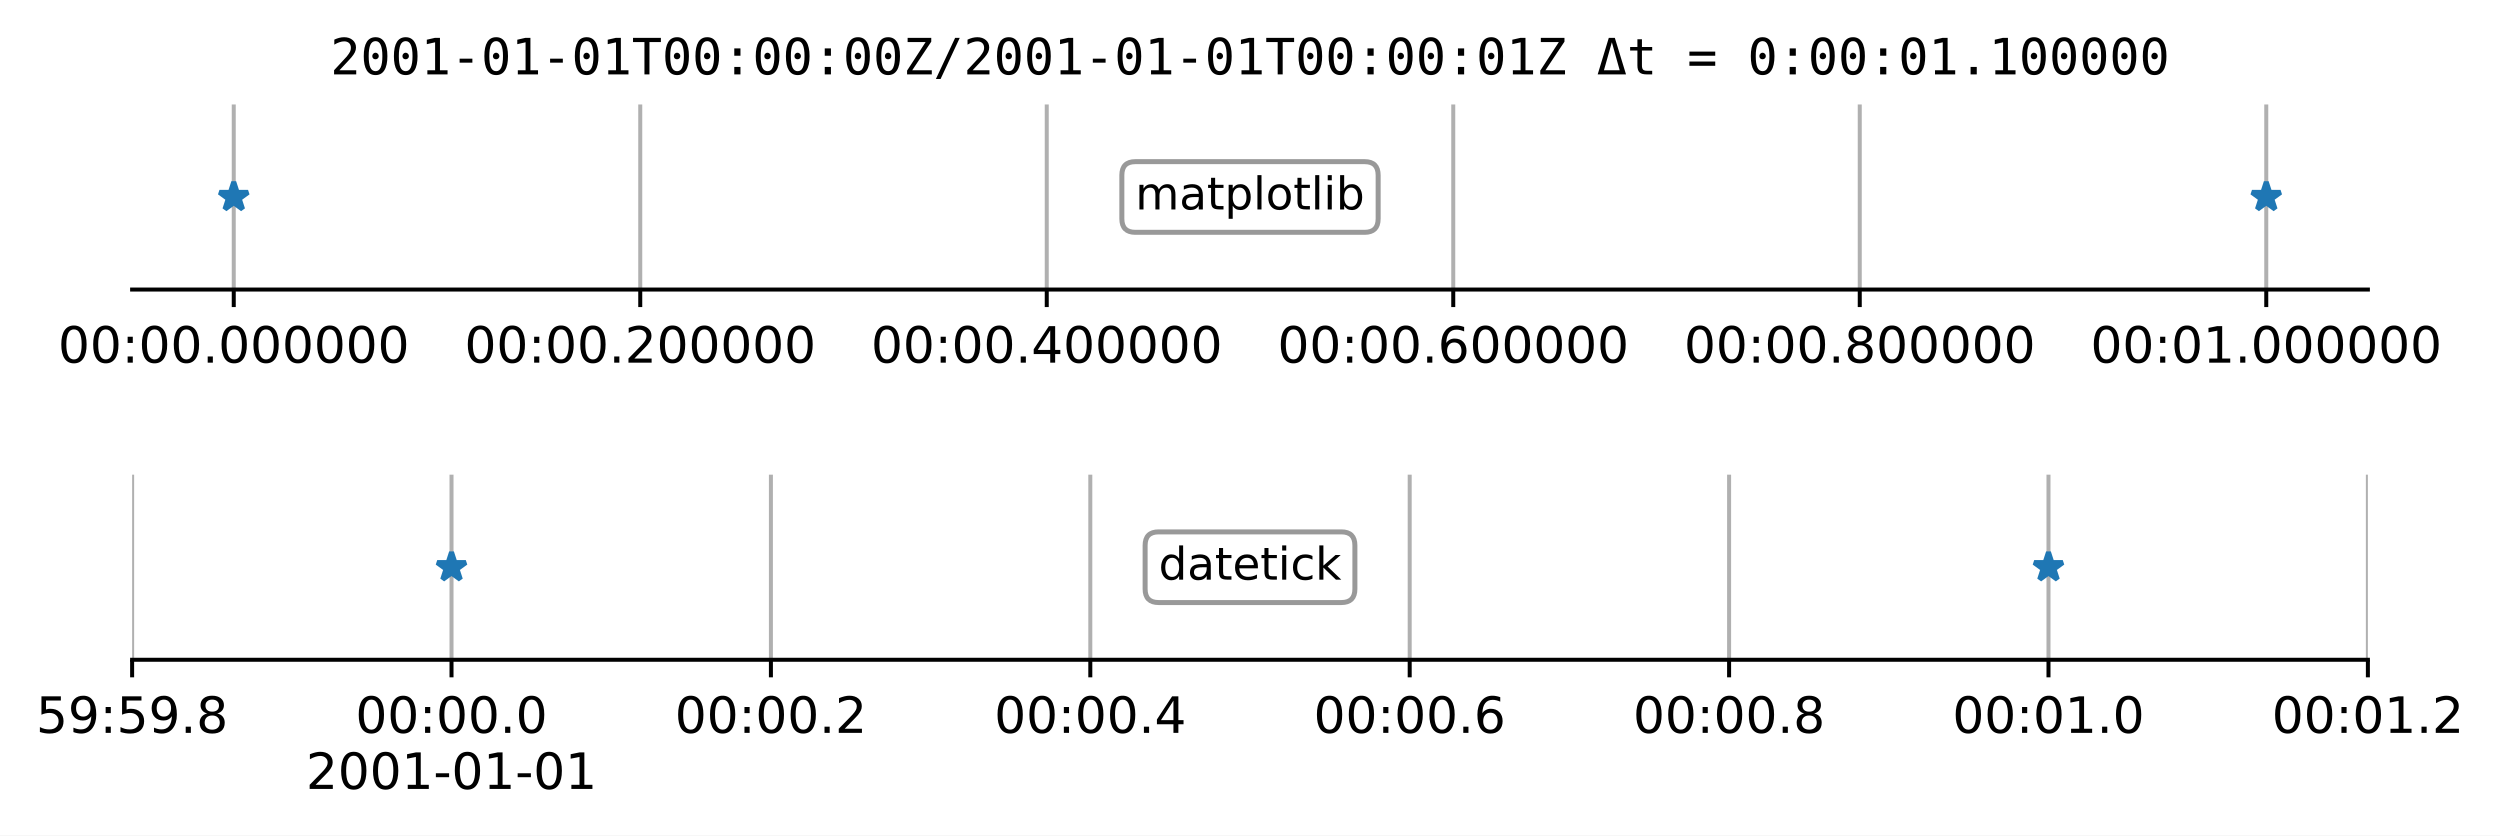
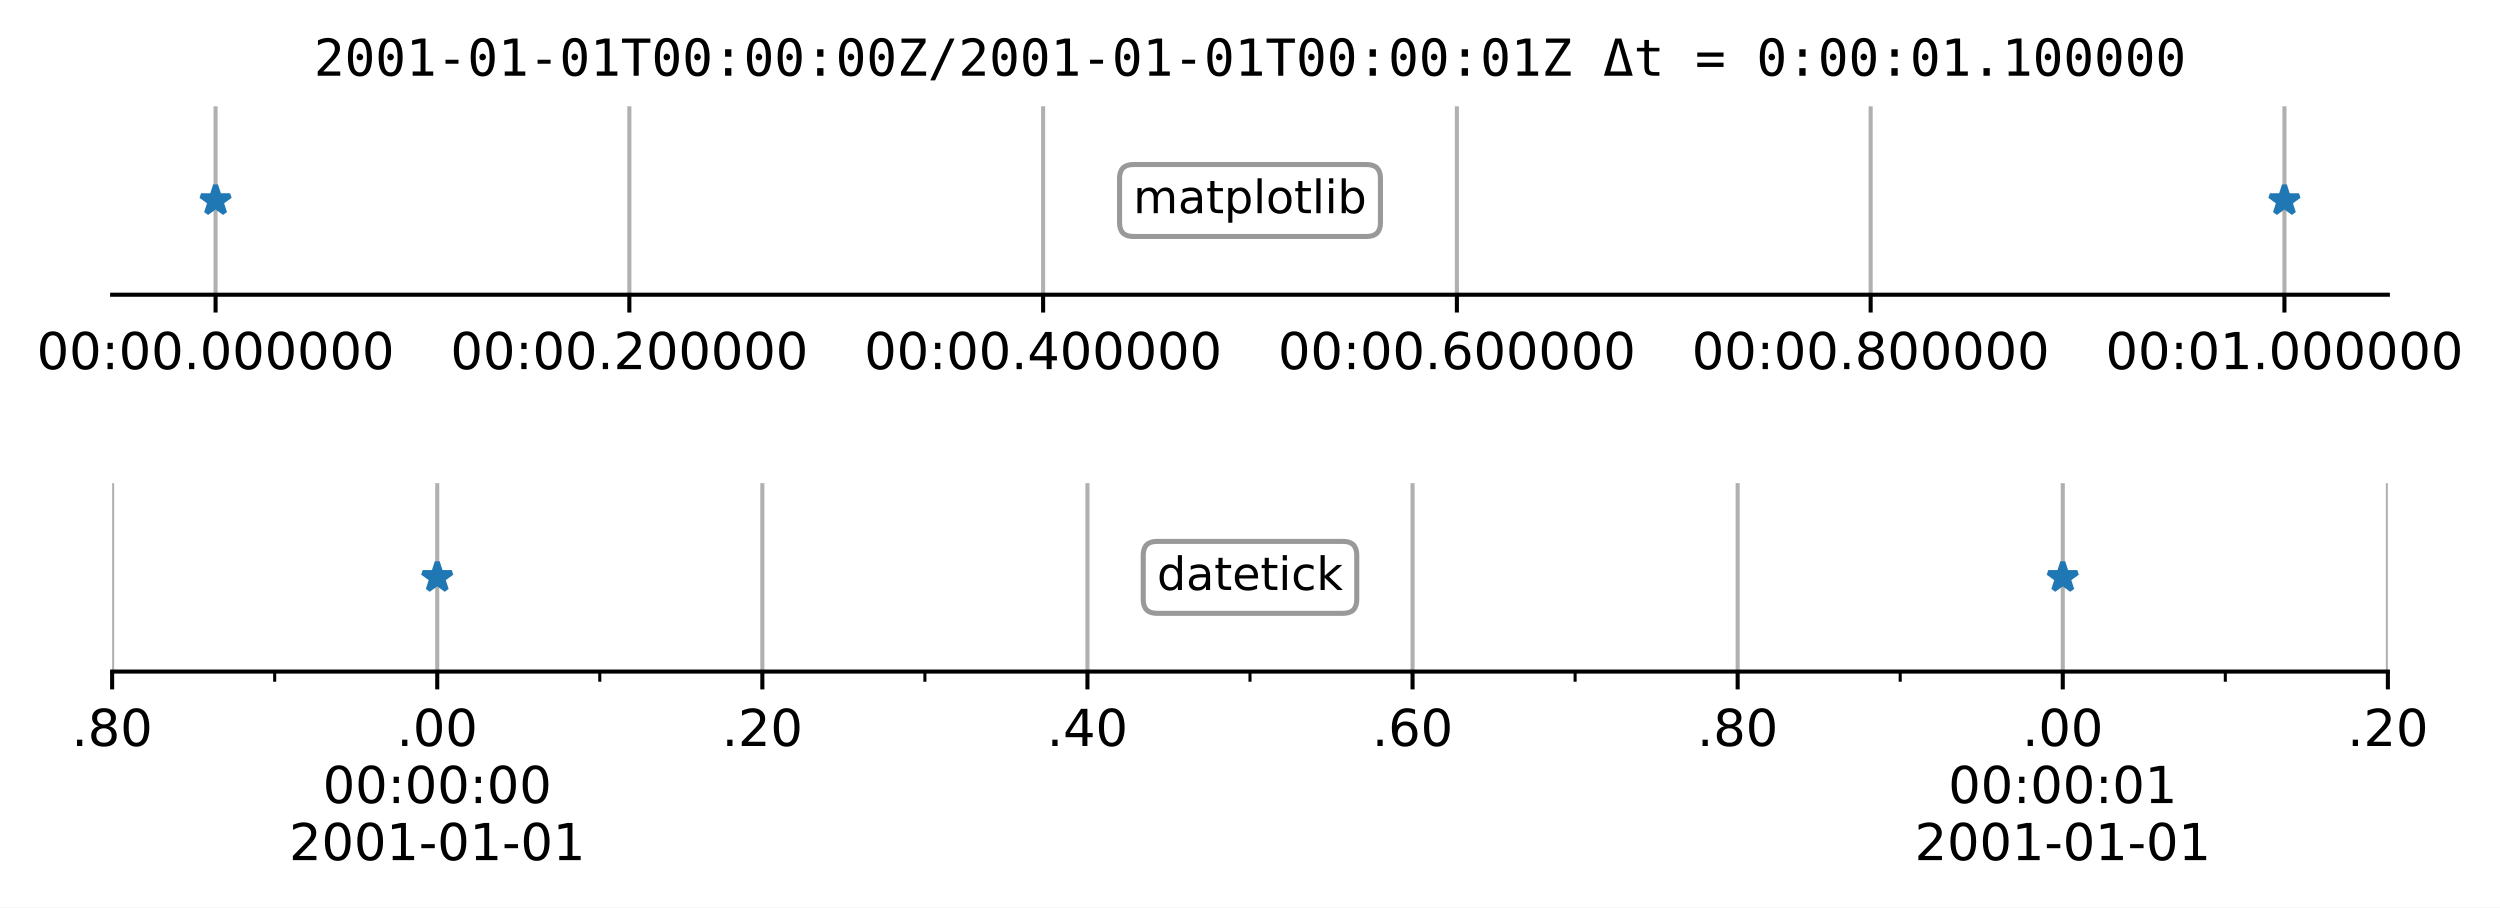
- <svg xmlns="http://www.w3.org/2000/svg" xmlns:xlink="http://www.w3.org/1999/xlink" width="499.159pt" height="166.808pt" viewBox="0 0 499.159 166.808" version="1.1">
+ <svg xmlns="http://www.w3.org/2000/svg" xmlns:xlink="http://www.w3.org/1999/xlink" width="490.39pt" height="178.005pt" viewBox="0 0 490.39 178.005" version="1.1">
  <defs>
    <style type="text/css">*{stroke-linejoin: round; stroke-linecap: butt}</style>
  </defs>
  <g id="figure_1">
    <g id="patch_1">
-       <path d="M 0 166.808  L 499.159 166.808  L 499.159 0  L 0 0  z " style="fill: #ffffff" />
+       <path d="M 0 178.005  L 490.39 178.005  L 490.39 0  L 0 0  z " style="fill: #ffffff" />
    </g>
    <g id="axes_1">
      <g id="patch_2">
-         <path d="M 26.38 57.812  L 472.78 57.812  L 472.78 20.852  L 26.38 20.852  z " style="fill: #ffffff" />
+         <path d="M 21.995 57.812  L 468.395 57.812  L 468.395 20.852  L 21.995 20.852  z " style="fill: #ffffff" />
      </g>
      <g id="matplotlib.axis_1">
        <g id="xtick_1">
          <g id="line2d_1">
-             <path d="M 46.671 57.812  L 46.671 20.852  " clip-path="url(#pa8fb202eed)" style="fill: none; stroke: #b0b0b0; stroke-width: 0.8; stroke-linecap: square" />
+             <path d="M 42.286 57.812  L 42.286 20.852  " clip-path="url(#pe532450318)" style="fill: none; stroke: #b0b0b0; stroke-width: 0.8; stroke-linecap: square" />
          </g>
          <g id="line2d_2">
            <defs>
              <path id="m1e6c41ab66" d="M 0 0  L 0 3.5  " style="stroke: #000000; stroke-width: 0.8" />
            </defs>
            <g>
-               <use xlink:href="#m1e6c41ab66" x="46.671" y="57.812" style="stroke: #000000; stroke-width: 0.8" />
+               <use xlink:href="#m1e6c41ab66" x="42.286" y="57.812" style="stroke: #000000; stroke-width: 0.8" />
            </g>
          </g>
          <g id="text_1">
-             <text style="font-size: 10px; font-family: 'DejaVu Sans', 'Bitstream Vera Sans', 'Computer Modern Sans Serif', 'Lucida Grande', 'Verdana', 'Geneva', 'Lucid', 'Arial', 'Helvetica', 'Avant Garde', sans-serif; text-anchor: middle" x="46.671" y="72.41" transform="rotate(-0 46.67053 72.41)">00:00.000000</text>
+             <text style="font-size: 10px; font-family: 'DejaVu Sans', 'Bitstream Vera Sans', 'Computer Modern Sans Serif', 'Lucida Grande', 'Verdana', 'Geneva', 'Lucid', 'Arial', 'Helvetica', 'Avant Garde', sans-serif; text-anchor: middle" x="42.286" y="72.41" transform="rotate(-0 42.28595 72.41)">00:00.000000</text>
          </g>
        </g>
        <g id="xtick_2">
          <g id="line2d_3">
-             <path d="M 127.834 57.812  L 127.834 20.852  " clip-path="url(#pa8fb202eed)" style="fill: none; stroke: #b0b0b0; stroke-width: 0.8; stroke-linecap: square" />
+             <path d="M 123.45 57.812  L 123.45 20.852  " clip-path="url(#pe532450318)" style="fill: none; stroke: #b0b0b0; stroke-width: 0.8; stroke-linecap: square" />
          </g>
          <g id="line2d_4">
            <g>
-               <use xlink:href="#m1e6c41ab66" x="127.834" y="57.812" style="stroke: #000000; stroke-width: 0.8" />
+               <use xlink:href="#m1e6c41ab66" x="123.45" y="57.812" style="stroke: #000000; stroke-width: 0.8" />
            </g>
          </g>
          <g id="text_2">
-             <text style="font-size: 10px; font-family: 'DejaVu Sans', 'Bitstream Vera Sans', 'Computer Modern Sans Serif', 'Lucida Grande', 'Verdana', 'Geneva', 'Lucid', 'Arial', 'Helvetica', 'Avant Garde', sans-serif; text-anchor: middle" x="127.834" y="72.41" transform="rotate(-0 127.8342 72.41)">00:00.200000</text>
+             <text style="font-size: 10px; font-family: 'DejaVu Sans', 'Bitstream Vera Sans', 'Computer Modern Sans Serif', 'Lucida Grande', 'Verdana', 'Geneva', 'Lucid', 'Arial', 'Helvetica', 'Avant Garde', sans-serif; text-anchor: middle" x="123.45" y="72.41" transform="rotate(-0 123.4496 72.41)">00:00.200000</text>
          </g>
        </g>
        <g id="xtick_3">
          <g id="line2d_5">
-             <path d="M 208.998 57.812  L 208.998 20.852  " clip-path="url(#pa8fb202eed)" style="fill: none; stroke: #b0b0b0; stroke-width: 0.8; stroke-linecap: square" />
+             <path d="M 204.613 57.812  L 204.613 20.852  " clip-path="url(#pe532450318)" style="fill: none; stroke: #b0b0b0; stroke-width: 0.8; stroke-linecap: square" />
          </g>
          <g id="line2d_6">
            <g>
-               <use xlink:href="#m1e6c41ab66" x="208.998" y="57.812" style="stroke: #000000; stroke-width: 0.8" />
+               <use xlink:href="#m1e6c41ab66" x="204.613" y="57.812" style="stroke: #000000; stroke-width: 0.8" />
            </g>
          </g>
          <g id="text_3">
-             <text style="font-size: 10px; font-family: 'DejaVu Sans', 'Bitstream Vera Sans', 'Computer Modern Sans Serif', 'Lucida Grande', 'Verdana', 'Geneva', 'Lucid', 'Arial', 'Helvetica', 'Avant Garde', sans-serif; text-anchor: middle" x="208.998" y="72.41" transform="rotate(-0 208.9978 72.41)">00:00.400000</text>
+             <text style="font-size: 10px; font-family: 'DejaVu Sans', 'Bitstream Vera Sans', 'Computer Modern Sans Serif', 'Lucida Grande', 'Verdana', 'Geneva', 'Lucid', 'Arial', 'Helvetica', 'Avant Garde', sans-serif; text-anchor: middle" x="204.613" y="72.41" transform="rotate(-0 204.6132 72.41)">00:00.400000</text>
          </g>
        </g>
        <g id="xtick_4">
          <g id="line2d_7">
-             <path d="M 290.161 57.812  L 290.161 20.852  " clip-path="url(#pa8fb202eed)" style="fill: none; stroke: #b0b0b0; stroke-width: 0.8; stroke-linecap: square" />
+             <path d="M 285.777 57.812  L 285.777 20.852  " clip-path="url(#pe532450318)" style="fill: none; stroke: #b0b0b0; stroke-width: 0.8; stroke-linecap: square" />
          </g>
          <g id="line2d_8">
            <g>
-               <use xlink:href="#m1e6c41ab66" x="290.161" y="57.812" style="stroke: #000000; stroke-width: 0.8" />
+               <use xlink:href="#m1e6c41ab66" x="285.777" y="57.812" style="stroke: #000000; stroke-width: 0.8" />
            </g>
          </g>
          <g id="text_4">
-             <text style="font-size: 10px; font-family: 'DejaVu Sans', 'Bitstream Vera Sans', 'Computer Modern Sans Serif', 'Lucida Grande', 'Verdana', 'Geneva', 'Lucid', 'Arial', 'Helvetica', 'Avant Garde', sans-serif; text-anchor: middle" x="290.161" y="72.41" transform="rotate(-0 290.1614 72.41)">00:00.600000</text>
+             <text style="font-size: 10px; font-family: 'DejaVu Sans', 'Bitstream Vera Sans', 'Computer Modern Sans Serif', 'Lucida Grande', 'Verdana', 'Geneva', 'Lucid', 'Arial', 'Helvetica', 'Avant Garde', sans-serif; text-anchor: middle" x="285.777" y="72.41" transform="rotate(-0 285.7769 72.41)">00:00.600000</text>
          </g>
        </g>
        <g id="xtick_5">
          <g id="line2d_9">
-             <path d="M 371.325 57.812  L 371.325 20.852  " clip-path="url(#pa8fb202eed)" style="fill: none; stroke: #b0b0b0; stroke-width: 0.8; stroke-linecap: square" />
+             <path d="M 366.94 57.812  L 366.94 20.852  " clip-path="url(#pe532450318)" style="fill: none; stroke: #b0b0b0; stroke-width: 0.8; stroke-linecap: square" />
          </g>
          <g id="line2d_10">
            <g>
-               <use xlink:href="#m1e6c41ab66" x="371.325" y="57.812" style="stroke: #000000; stroke-width: 0.8" />
+               <use xlink:href="#m1e6c41ab66" x="366.94" y="57.812" style="stroke: #000000; stroke-width: 0.8" />
            </g>
          </g>
          <g id="text_5">
-             <text style="font-size: 10px; font-family: 'DejaVu Sans', 'Bitstream Vera Sans', 'Computer Modern Sans Serif', 'Lucida Grande', 'Verdana', 'Geneva', 'Lucid', 'Arial', 'Helvetica', 'Avant Garde', sans-serif; text-anchor: middle" x="371.325" y="72.41" transform="rotate(-0 371.3251 72.41)">00:00.800000</text>
+             <text style="font-size: 10px; font-family: 'DejaVu Sans', 'Bitstream Vera Sans', 'Computer Modern Sans Serif', 'Lucida Grande', 'Verdana', 'Geneva', 'Lucid', 'Arial', 'Helvetica', 'Avant Garde', sans-serif; text-anchor: middle" x="366.94" y="72.41" transform="rotate(-0 366.9405 72.41)">00:00.800000</text>
          </g>
        </g>
        <g id="xtick_6">
          <g id="line2d_11">
-             <path d="M 452.489 57.812  L 452.489 20.852  " clip-path="url(#pa8fb202eed)" style="fill: none; stroke: #b0b0b0; stroke-width: 0.8; stroke-linecap: square" />
+             <path d="M 448.104 57.812  L 448.104 20.852  " clip-path="url(#pe532450318)" style="fill: none; stroke: #b0b0b0; stroke-width: 0.8; stroke-linecap: square" />
          </g>
          <g id="line2d_12">
            <g>
-               <use xlink:href="#m1e6c41ab66" x="452.489" y="57.812" style="stroke: #000000; stroke-width: 0.8" />
+               <use xlink:href="#m1e6c41ab66" x="448.104" y="57.812" style="stroke: #000000; stroke-width: 0.8" />
            </g>
          </g>
          <g id="text_6">
-             <text style="font-size: 10px; font-family: 'DejaVu Sans', 'Bitstream Vera Sans', 'Computer Modern Sans Serif', 'Lucida Grande', 'Verdana', 'Geneva', 'Lucid', 'Arial', 'Helvetica', 'Avant Garde', sans-serif; text-anchor: middle" x="452.489" y="72.41" transform="rotate(-0 452.4886 72.41)">00:01.000000</text>
+             <text style="font-size: 10px; font-family: 'DejaVu Sans', 'Bitstream Vera Sans', 'Computer Modern Sans Serif', 'Lucida Grande', 'Verdana', 'Geneva', 'Lucid', 'Arial', 'Helvetica', 'Avant Garde', sans-serif; text-anchor: middle" x="448.104" y="72.41" transform="rotate(-0 448.1041 72.41)">00:01.000000</text>
          </g>
        </g>
      </g>
      <g id="line2d_13">
        <defs>
          <path id="maf42e94cd1" d="M 0 -3  L -0.674 -0.927  L -2.853 -0.927  L -1.09 0.354  L -1.763 2.427  L -0 1.146  L 1.763 2.427  L 1.09 0.354  L 2.853 -0.927  L 0.674 -0.927  z " style="stroke: #1f77b4; stroke-linejoin: bevel" />
        </defs>
-         <g clip-path="url(#pa8fb202eed)">
-           <use xlink:href="#maf42e94cd1" x="46.671" y="39.332" style="fill: #1f77b4; stroke: #1f77b4; stroke-linejoin: bevel" />
-           <use xlink:href="#maf42e94cd1" x="452.489" y="39.332" style="fill: #1f77b4; stroke: #1f77b4; stroke-linejoin: bevel" />
+         <g clip-path="url(#pe532450318)">
+           <use xlink:href="#maf42e94cd1" x="42.286" y="39.332" style="fill: #1f77b4; stroke: #1f77b4; stroke-linejoin: bevel" />
+           <use xlink:href="#maf42e94cd1" x="448.104" y="39.332" style="fill: #1f77b4; stroke: #1f77b4; stroke-linejoin: bevel" />
        </g>
      </g>
      <g id="patch_3">
-         <path d="M 26.38 57.812  L 472.78 57.812  " style="fill: none; stroke: #000000; stroke-width: 0.8; stroke-linejoin: miter; stroke-linecap: square" />
+         <path d="M 21.995 57.812  L 468.395 57.812  " style="fill: none; stroke: #000000; stroke-width: 0.8; stroke-linejoin: miter; stroke-linecap: square" />
      </g>
      <g id="text_7">
        <g id="patch_4">
-           <path d="M 226.693 46.387  L 272.466 46.387  Q 275.166 46.387 275.166 43.687  L 275.166 34.976  Q 275.166 32.276 272.466 32.276  L 226.693 32.276  Q 223.993 32.276 223.993 34.976  L 223.993 43.687  Q 223.993 46.387 226.693 46.387  z " style="fill: #ffffff; opacity: 0.8; stroke: #808080; stroke-linejoin: miter" />
-         </g>
-         <text style="font-size: 9px; font-family: 'DejaVu Sans', 'Bitstream Vera Sans', 'Computer Modern Sans Serif', 'Lucida Grande', 'Verdana', 'Geneva', 'Lucid', 'Arial', 'Helvetica', 'Avant Garde', sans-serif; text-anchor: middle" x="249.58" y="41.815" transform="rotate(-0 249.5796 41.815)">matplotlib</text>
+           <path d="M 222.308 46.387  L 268.082 46.387  Q 270.782 46.387 270.782 43.687  L 270.782 34.976  Q 270.782 32.276 268.082 32.276  L 222.308 32.276  Q 219.608 32.276 219.608 34.976  L 219.608 43.687  Q 219.608 46.387 222.308 46.387  z " style="fill: #ffffff; opacity: 0.8; stroke: #808080; stroke-linejoin: miter" />
+         </g>
+         <text style="font-size: 9px; font-family: 'DejaVu Sans', 'Bitstream Vera Sans', 'Computer Modern Sans Serif', 'Lucida Grande', 'Verdana', 'Geneva', 'Lucid', 'Arial', 'Helvetica', 'Avant Garde', sans-serif; text-anchor: middle" x="245.195" y="41.815" transform="rotate(-0 245.195 41.815)">matplotlib</text>
      </g>
      <g id="text_8">
-         <text style="font-size: 10px; font-family: 'DejaVu Sans Mono', 'Bitstream Vera Sans Mono', 'Computer Modern Typewriter', 'Andale Mono', 'Nimbus Mono L', 'Courier New', 'Courier', 'Fixed', 'Terminal', monospace; text-anchor: middle" x="249.58" y="14.852" transform="rotate(-0 249.5796 14.85156)">2001-01-01T00:00:00Z/2001-01-01T00:00:01Z Δt = 0:00:01.100000</text>
+         <text style="font-size: 10px; font-family: 'DejaVu Sans Mono', 'Bitstream Vera Sans Mono', 'Computer Modern Typewriter', 'Andale Mono', 'Nimbus Mono L', 'Courier New', 'Courier', 'Fixed', 'Terminal', monospace; text-anchor: middle" x="245.195" y="14.852" transform="rotate(-0 245.195 14.85156)">2001-01-01T00:00:00Z/2001-01-01T00:00:01Z Δt = 0:00:01.100000</text>
      </g>
    </g>
    <g id="axes_2">
      <g id="patch_5">
-         <path d="M 26.38 131.732  L 472.78 131.732  L 472.78 94.772  L 26.38 94.772  z " style="fill: #ffffff" />
+         <path d="M 21.995 131.732  L 468.395 131.732  L 468.395 94.772  L 21.995 94.772  z " style="fill: #ffffff" />
      </g>
      <g id="matplotlib.axis_2">
        <g id="xtick_7">
          <g id="line2d_14">
-             <path d="M 26.38 131.732  L 26.38 94.772  " clip-path="url(#p2add309bb1)" style="fill: none; stroke: #b0b0b0; stroke-width: 0.8; stroke-linecap: square" />
+             <path d="M 21.995 131.732  L 21.995 94.772  " clip-path="url(#pc744e44be8)" style="fill: none; stroke: #b0b0b0; stroke-width: 0.8; stroke-linecap: square" />
          </g>
          <g id="line2d_15">
            <g>
-               <use xlink:href="#m1e6c41ab66" x="26.38" y="131.732" style="stroke: #000000; stroke-width: 0.8" />
+               <use xlink:href="#m1e6c41ab66" x="21.995" y="131.732" style="stroke: #000000; stroke-width: 0.8" />
            </g>
          </g>
          <g id="text_9">
-             <text style="font-size: 10px; font-family: 'DejaVu Sans', 'Bitstream Vera Sans', 'Computer Modern Sans Serif', 'Lucida Grande', 'Verdana', 'Geneva', 'Lucid', 'Arial', 'Helvetica', 'Avant Garde', sans-serif; text-anchor: middle" x="26.38" y="146.33" transform="rotate(-0 26.3797 146.33)">59:59.8</text>
+             <text style="font-size: 10px; font-family: 'DejaVu Sans', 'Bitstream Vera Sans', 'Computer Modern Sans Serif', 'Lucida Grande', 'Verdana', 'Geneva', 'Lucid', 'Arial', 'Helvetica', 'Avant Garde', sans-serif; text-anchor: middle" x="21.995" y="146.33" transform="rotate(-0 21.99512 146.33)">.80</text>
          </g>
        </g>
        <g id="xtick_8">
          <g id="line2d_16">
-             <path d="M 90.151 131.732  L 90.151 94.772  " clip-path="url(#p2add309bb1)" style="fill: none; stroke: #b0b0b0; stroke-width: 0.8; stroke-linecap: square" />
+             <path d="M 85.767 131.732  L 85.767 94.772  " clip-path="url(#pc744e44be8)" style="fill: none; stroke: #b0b0b0; stroke-width: 0.8; stroke-linecap: square" />
          </g>
          <g id="line2d_17">
            <g>
-               <use xlink:href="#m1e6c41ab66" x="90.151" y="131.732" style="stroke: #000000; stroke-width: 0.8" />
+               <use xlink:href="#m1e6c41ab66" x="85.767" y="131.732" style="stroke: #000000; stroke-width: 0.8" />
            </g>
          </g>
          <g id="text_10">
-             <text style="font-size: 10px; font-family: 'DejaVu Sans', 'Bitstream Vera Sans', 'Computer Modern Sans Serif', 'Lucida Grande', 'Verdana', 'Geneva', 'Lucid', 'Arial', 'Helvetica', 'Avant Garde', sans-serif" transform="translate(70.97144 146.33)">00:00.0</text>
-             <text style="font-size: 10px; font-family: 'DejaVu Sans', 'Bitstream Vera Sans', 'Computer Modern Sans Serif', 'Lucida Grande', 'Verdana', 'Geneva', 'Lucid', 'Arial', 'Helvetica', 'Avant Garde', sans-serif" transform="translate(61.09331 157.5278)">2001-01-01</text>
+             <text style="font-size: 10px; font-family: 'DejaVu Sans', 'Bitstream Vera Sans', 'Computer Modern Sans Serif', 'Lucida Grande', 'Verdana', 'Geneva', 'Lucid', 'Arial', 'Helvetica', 'Avant Garde', sans-serif" transform="translate(77.81498 146.33)">.00</text>
+             <text style="font-size: 10px; font-family: 'DejaVu Sans', 'Bitstream Vera Sans', 'Computer Modern Sans Serif', 'Lucida Grande', 'Verdana', 'Geneva', 'Lucid', 'Arial', 'Helvetica', 'Avant Garde', sans-serif" transform="translate(63.31029 157.5278)">00:00:00</text>
+             <text style="font-size: 10px; font-family: 'DejaVu Sans', 'Bitstream Vera Sans', 'Computer Modern Sans Serif', 'Lucida Grande', 'Verdana', 'Geneva', 'Lucid', 'Arial', 'Helvetica', 'Avant Garde', sans-serif" transform="translate(56.70873 168.7256)">2001-01-01</text>
          </g>
        </g>
        <g id="xtick_9">
          <g id="line2d_18">
-             <path d="M 153.923 131.732  L 153.923 94.772  " clip-path="url(#p2add309bb1)" style="fill: none; stroke: #b0b0b0; stroke-width: 0.8; stroke-linecap: square" />
+             <path d="M 149.538 131.732  L 149.538 94.772  " clip-path="url(#pc744e44be8)" style="fill: none; stroke: #b0b0b0; stroke-width: 0.8; stroke-linecap: square" />
          </g>
          <g id="line2d_19">
            <g>
-               <use xlink:href="#m1e6c41ab66" x="153.923" y="131.732" style="stroke: #000000; stroke-width: 0.8" />
+               <use xlink:href="#m1e6c41ab66" x="149.538" y="131.732" style="stroke: #000000; stroke-width: 0.8" />
            </g>
          </g>
          <g id="text_11">
-             <text style="font-size: 10px; font-family: 'DejaVu Sans', 'Bitstream Vera Sans', 'Computer Modern Sans Serif', 'Lucida Grande', 'Verdana', 'Geneva', 'Lucid', 'Arial', 'Helvetica', 'Avant Garde', sans-serif; text-anchor: middle" x="153.923" y="146.33" transform="rotate(-0 153.9225 146.33)">00:00.2</text>
+             <text style="font-size: 10px; font-family: 'DejaVu Sans', 'Bitstream Vera Sans', 'Computer Modern Sans Serif', 'Lucida Grande', 'Verdana', 'Geneva', 'Lucid', 'Arial', 'Helvetica', 'Avant Garde', sans-serif; text-anchor: middle" x="149.538" y="146.33" transform="rotate(-0 149.538 146.33)">.20</text>
          </g>
        </g>
        <g id="xtick_10">
          <g id="line2d_20">
-             <path d="M 217.694 131.732  L 217.694 94.772  " clip-path="url(#p2add309bb1)" style="fill: none; stroke: #b0b0b0; stroke-width: 0.8; stroke-linecap: square" />
+             <path d="M 213.309 131.732  L 213.309 94.772  " clip-path="url(#pc744e44be8)" style="fill: none; stroke: #b0b0b0; stroke-width: 0.8; stroke-linecap: square" />
          </g>
          <g id="line2d_21">
            <g>
-               <use xlink:href="#m1e6c41ab66" x="217.694" y="131.732" style="stroke: #000000; stroke-width: 0.8" />
+               <use xlink:href="#m1e6c41ab66" x="213.309" y="131.732" style="stroke: #000000; stroke-width: 0.8" />
            </g>
          </g>
          <g id="text_12">
-             <text style="font-size: 10px; font-family: 'DejaVu Sans', 'Bitstream Vera Sans', 'Computer Modern Sans Serif', 'Lucida Grande', 'Verdana', 'Geneva', 'Lucid', 'Arial', 'Helvetica', 'Avant Garde', sans-serif; text-anchor: middle" x="217.694" y="146.33" transform="rotate(-0 217.694 146.33)">00:00.4</text>
+             <text style="font-size: 10px; font-family: 'DejaVu Sans', 'Bitstream Vera Sans', 'Computer Modern Sans Serif', 'Lucida Grande', 'Verdana', 'Geneva', 'Lucid', 'Arial', 'Helvetica', 'Avant Garde', sans-serif; text-anchor: middle" x="213.309" y="146.33" transform="rotate(-0 213.3094 146.33)">.40</text>
          </g>
        </g>
        <g id="xtick_11">
          <g id="line2d_22">
-             <path d="M 281.465 131.732  L 281.465 94.772  " clip-path="url(#p2add309bb1)" style="fill: none; stroke: #b0b0b0; stroke-width: 0.8; stroke-linecap: square" />
+             <path d="M 277.081 131.732  L 277.081 94.772  " clip-path="url(#pc744e44be8)" style="fill: none; stroke: #b0b0b0; stroke-width: 0.8; stroke-linecap: square" />
          </g>
          <g id="line2d_23">
            <g>
-               <use xlink:href="#m1e6c41ab66" x="281.465" y="131.732" style="stroke: #000000; stroke-width: 0.8" />
+               <use xlink:href="#m1e6c41ab66" x="277.081" y="131.732" style="stroke: #000000; stroke-width: 0.8" />
            </g>
          </g>
          <g id="text_13">
-             <text style="font-size: 10px; font-family: 'DejaVu Sans', 'Bitstream Vera Sans', 'Computer Modern Sans Serif', 'Lucida Grande', 'Verdana', 'Geneva', 'Lucid', 'Arial', 'Helvetica', 'Avant Garde', sans-serif; text-anchor: middle" x="281.465" y="146.33" transform="rotate(-0 281.4655 146.33)">00:00.6</text>
+             <text style="font-size: 10px; font-family: 'DejaVu Sans', 'Bitstream Vera Sans', 'Computer Modern Sans Serif', 'Lucida Grande', 'Verdana', 'Geneva', 'Lucid', 'Arial', 'Helvetica', 'Avant Garde', sans-serif; text-anchor: middle" x="277.081" y="146.33" transform="rotate(-0 277.0809 146.33)">.60</text>
          </g>
        </g>
        <g id="xtick_12">
          <g id="line2d_24">
-             <path d="M 345.237 131.732  L 345.237 94.772  " clip-path="url(#p2add309bb1)" style="fill: none; stroke: #b0b0b0; stroke-width: 0.8; stroke-linecap: square" />
+             <path d="M 340.852 131.732  L 340.852 94.772  " clip-path="url(#pc744e44be8)" style="fill: none; stroke: #b0b0b0; stroke-width: 0.8; stroke-linecap: square" />
          </g>
          <g id="line2d_25">
            <g>
-               <use xlink:href="#m1e6c41ab66" x="345.237" y="131.732" style="stroke: #000000; stroke-width: 0.8" />
+               <use xlink:href="#m1e6c41ab66" x="340.852" y="131.732" style="stroke: #000000; stroke-width: 0.8" />
            </g>
          </g>
          <g id="text_14">
-             <text style="font-size: 10px; font-family: 'DejaVu Sans', 'Bitstream Vera Sans', 'Computer Modern Sans Serif', 'Lucida Grande', 'Verdana', 'Geneva', 'Lucid', 'Arial', 'Helvetica', 'Avant Garde', sans-serif; text-anchor: middle" x="345.237" y="146.33" transform="rotate(-0 345.2369 146.33)">00:00.8</text>
+             <text style="font-size: 10px; font-family: 'DejaVu Sans', 'Bitstream Vera Sans', 'Computer Modern Sans Serif', 'Lucida Grande', 'Verdana', 'Geneva', 'Lucid', 'Arial', 'Helvetica', 'Avant Garde', sans-serif; text-anchor: middle" x="340.852" y="146.33" transform="rotate(-0 340.8523 146.33)">.80</text>
          </g>
        </g>
        <g id="xtick_13">
          <g id="line2d_26">
-             <path d="M 409.008 131.732  L 409.008 94.772  " clip-path="url(#p2add309bb1)" style="fill: none; stroke: #b0b0b0; stroke-width: 0.8; stroke-linecap: square" />
+             <path d="M 404.624 131.732  L 404.624 94.772  " clip-path="url(#pc744e44be8)" style="fill: none; stroke: #b0b0b0; stroke-width: 0.8; stroke-linecap: square" />
          </g>
          <g id="line2d_27">
            <g>
-               <use xlink:href="#m1e6c41ab66" x="409.008" y="131.732" style="stroke: #000000; stroke-width: 0.8" />
+               <use xlink:href="#m1e6c41ab66" x="404.624" y="131.732" style="stroke: #000000; stroke-width: 0.8" />
            </g>
          </g>
          <g id="text_15">
-             <text style="font-size: 10px; font-family: 'DejaVu Sans', 'Bitstream Vera Sans', 'Computer Modern Sans Serif', 'Lucida Grande', 'Verdana', 'Geneva', 'Lucid', 'Arial', 'Helvetica', 'Avant Garde', sans-serif; text-anchor: middle" x="409.008" y="146.33" transform="rotate(-0 409.0083 146.33)">00:01.0</text>
+             <text style="font-size: 10px; font-family: 'DejaVu Sans', 'Bitstream Vera Sans', 'Computer Modern Sans Serif', 'Lucida Grande', 'Verdana', 'Geneva', 'Lucid', 'Arial', 'Helvetica', 'Avant Garde', sans-serif" transform="translate(396.6722 146.33)">.00</text>
+             <text style="font-size: 10px; font-family: 'DejaVu Sans', 'Bitstream Vera Sans', 'Computer Modern Sans Serif', 'Lucida Grande', 'Verdana', 'Geneva', 'Lucid', 'Arial', 'Helvetica', 'Avant Garde', sans-serif" transform="translate(382.1675 157.5278)">00:00:01</text>
+             <text style="font-size: 10px; font-family: 'DejaVu Sans', 'Bitstream Vera Sans', 'Computer Modern Sans Serif', 'Lucida Grande', 'Verdana', 'Geneva', 'Lucid', 'Arial', 'Helvetica', 'Avant Garde', sans-serif" transform="translate(375.5659 168.7256)">2001-01-01</text>
          </g>
        </g>
        <g id="xtick_14">
          <g id="line2d_28">
-             <path d="M 472.78 131.732  L 472.78 94.772  " clip-path="url(#p2add309bb1)" style="fill: none; stroke: #b0b0b0; stroke-width: 0.8; stroke-linecap: square" />
+             <path d="M 468.395 131.732  L 468.395 94.772  " clip-path="url(#pc744e44be8)" style="fill: none; stroke: #b0b0b0; stroke-width: 0.8; stroke-linecap: square" />
          </g>
          <g id="line2d_29">
            <g>
-               <use xlink:href="#m1e6c41ab66" x="472.78" y="131.732" style="stroke: #000000; stroke-width: 0.8" />
+               <use xlink:href="#m1e6c41ab66" x="468.395" y="131.732" style="stroke: #000000; stroke-width: 0.8" />
            </g>
          </g>
          <g id="text_16">
-             <text style="font-size: 10px; font-family: 'DejaVu Sans', 'Bitstream Vera Sans', 'Computer Modern Sans Serif', 'Lucida Grande', 'Verdana', 'Geneva', 'Lucid', 'Arial', 'Helvetica', 'Avant Garde', sans-serif; text-anchor: middle" x="472.78" y="146.33" transform="rotate(-0 472.7797 146.33)">00:01.2</text>
-           </g>
-         </g>
-       </g>
-       <g id="line2d_30">
-         <g clip-path="url(#p2add309bb1)">
-           <use xlink:href="#maf42e94cd1" x="90.151" y="113.252" style="fill: #1f77b4; stroke: #1f77b4; stroke-linejoin: bevel" />
-           <use xlink:href="#maf42e94cd1" x="409.008" y="113.252" style="fill: #1f77b4; stroke: #1f77b4; stroke-linejoin: bevel" />
+             <text style="font-size: 10px; font-family: 'DejaVu Sans', 'Bitstream Vera Sans', 'Computer Modern Sans Serif', 'Lucida Grande', 'Verdana', 'Geneva', 'Lucid', 'Arial', 'Helvetica', 'Avant Garde', sans-serif; text-anchor: middle" x="468.395" y="146.33" transform="rotate(-0 468.3951 146.33)">.20</text>
+           </g>
+         </g>
+         <g id="xtick_15">
+           <g id="line2d_30">
+             <defs>
+               <path id="m7da8c832f9" d="M 0 0  L 0 2  " style="stroke: #000000; stroke-width: 0.6" />
+             </defs>
+             <g>
+               <use xlink:href="#m7da8c832f9" x="53.881" y="131.732" style="stroke: #000000; stroke-width: 0.6" />
+             </g>
+           </g>
+         </g>
+         <g id="xtick_16">
+           <g id="line2d_31">
+             <g>
+               <use xlink:href="#m7da8c832f9" x="117.652" y="131.732" style="stroke: #000000; stroke-width: 0.6" />
+             </g>
+           </g>
+         </g>
+         <g id="xtick_17">
+           <g id="line2d_32">
+             <g>
+               <use xlink:href="#m7da8c832f9" x="181.424" y="131.732" style="stroke: #000000; stroke-width: 0.6" />
+             </g>
+           </g>
+         </g>
+         <g id="xtick_18">
+           <g id="line2d_33">
+             <g>
+               <use xlink:href="#m7da8c832f9" x="245.195" y="131.732" style="stroke: #000000; stroke-width: 0.6" />
+             </g>
+           </g>
+         </g>
+         <g id="xtick_19">
+           <g id="line2d_34">
+             <g>
+               <use xlink:href="#m7da8c832f9" x="308.967" y="131.732" style="stroke: #000000; stroke-width: 0.6" />
+             </g>
+           </g>
+         </g>
+         <g id="xtick_20">
+           <g id="line2d_35">
+             <g>
+               <use xlink:href="#m7da8c832f9" x="372.738" y="131.732" style="stroke: #000000; stroke-width: 0.6" />
+             </g>
+           </g>
+         </g>
+         <g id="xtick_21">
+           <g id="line2d_36">
+             <g>
+               <use xlink:href="#m7da8c832f9" x="436.509" y="131.732" style="stroke: #000000; stroke-width: 0.6" />
+             </g>
+           </g>
+         </g>
+       </g>
+       <g id="line2d_37">
+         <g clip-path="url(#pc744e44be8)">
+           <use xlink:href="#maf42e94cd1" x="85.767" y="113.252" style="fill: #1f77b4; stroke: #1f77b4; stroke-linejoin: bevel" />
+           <use xlink:href="#maf42e94cd1" x="404.624" y="113.252" style="fill: #1f77b4; stroke: #1f77b4; stroke-linejoin: bevel" />
        </g>
      </g>
      <g id="patch_6">
-         <path d="M 26.38 131.732  L 472.78 131.732  " style="fill: none; stroke: #000000; stroke-width: 0.8; stroke-linejoin: miter; stroke-linecap: square" />
+         <path d="M 21.995 131.732  L 468.395 131.732  " style="fill: none; stroke: #000000; stroke-width: 0.8; stroke-linejoin: miter; stroke-linecap: square" />
      </g>
      <g id="text_17">
        <g id="patch_7">
-           <path d="M 231.338 120.307  L 267.822 120.307  Q 270.522 120.307 270.522 117.607  L 270.522 108.896  Q 270.522 106.196 267.822 106.196  L 231.338 106.196  Q 228.638 106.196 228.638 108.896  L 228.638 117.607  Q 228.638 120.307 231.338 120.307  z " style="fill: #ffffff; opacity: 0.8; stroke: #808080; stroke-linejoin: miter" />
-         </g>
-         <text style="font-size: 9px; font-family: 'DejaVu Sans', 'Bitstream Vera Sans', 'Computer Modern Sans Serif', 'Lucida Grande', 'Verdana', 'Geneva', 'Lucid', 'Arial', 'Helvetica', 'Avant Garde', sans-serif; text-anchor: middle" x="249.58" y="115.735" transform="rotate(-0 249.5797 115.735)">datetick</text>
+           <path d="M 226.953 120.307  L 263.437 120.307  Q 266.137 120.307 266.137 117.607  L 266.137 108.896  Q 266.137 106.196 263.437 106.196  L 226.953 106.196  Q 224.253 106.196 224.253 108.896  L 224.253 117.607  Q 224.253 120.307 226.953 120.307  z " style="fill: #ffffff; opacity: 0.8; stroke: #808080; stroke-linejoin: miter" />
+         </g>
+         <text style="font-size: 9px; font-family: 'DejaVu Sans', 'Bitstream Vera Sans', 'Computer Modern Sans Serif', 'Lucida Grande', 'Verdana', 'Geneva', 'Lucid', 'Arial', 'Helvetica', 'Avant Garde', sans-serif; text-anchor: middle" x="245.195" y="115.735" transform="rotate(-0 245.1951 115.735)">datetick</text>
      </g>
    </g>
  </g>
  <defs>
-     <clipPath id="pa8fb202eed">
-       <rect x="26.38" y="20.852" width="446.4" height="36.96" />
+     <clipPath id="pe532450318">
+       <rect x="21.995" y="20.852" width="446.4" height="36.96" />
    </clipPath>
-     <clipPath id="p2add309bb1">
-       <rect x="26.38" y="94.772" width="446.4" height="36.96" />
+     <clipPath id="pc744e44be8">
+       <rect x="21.995" y="94.772" width="446.4" height="36.96" />
    </clipPath>
  </defs>
</svg>
